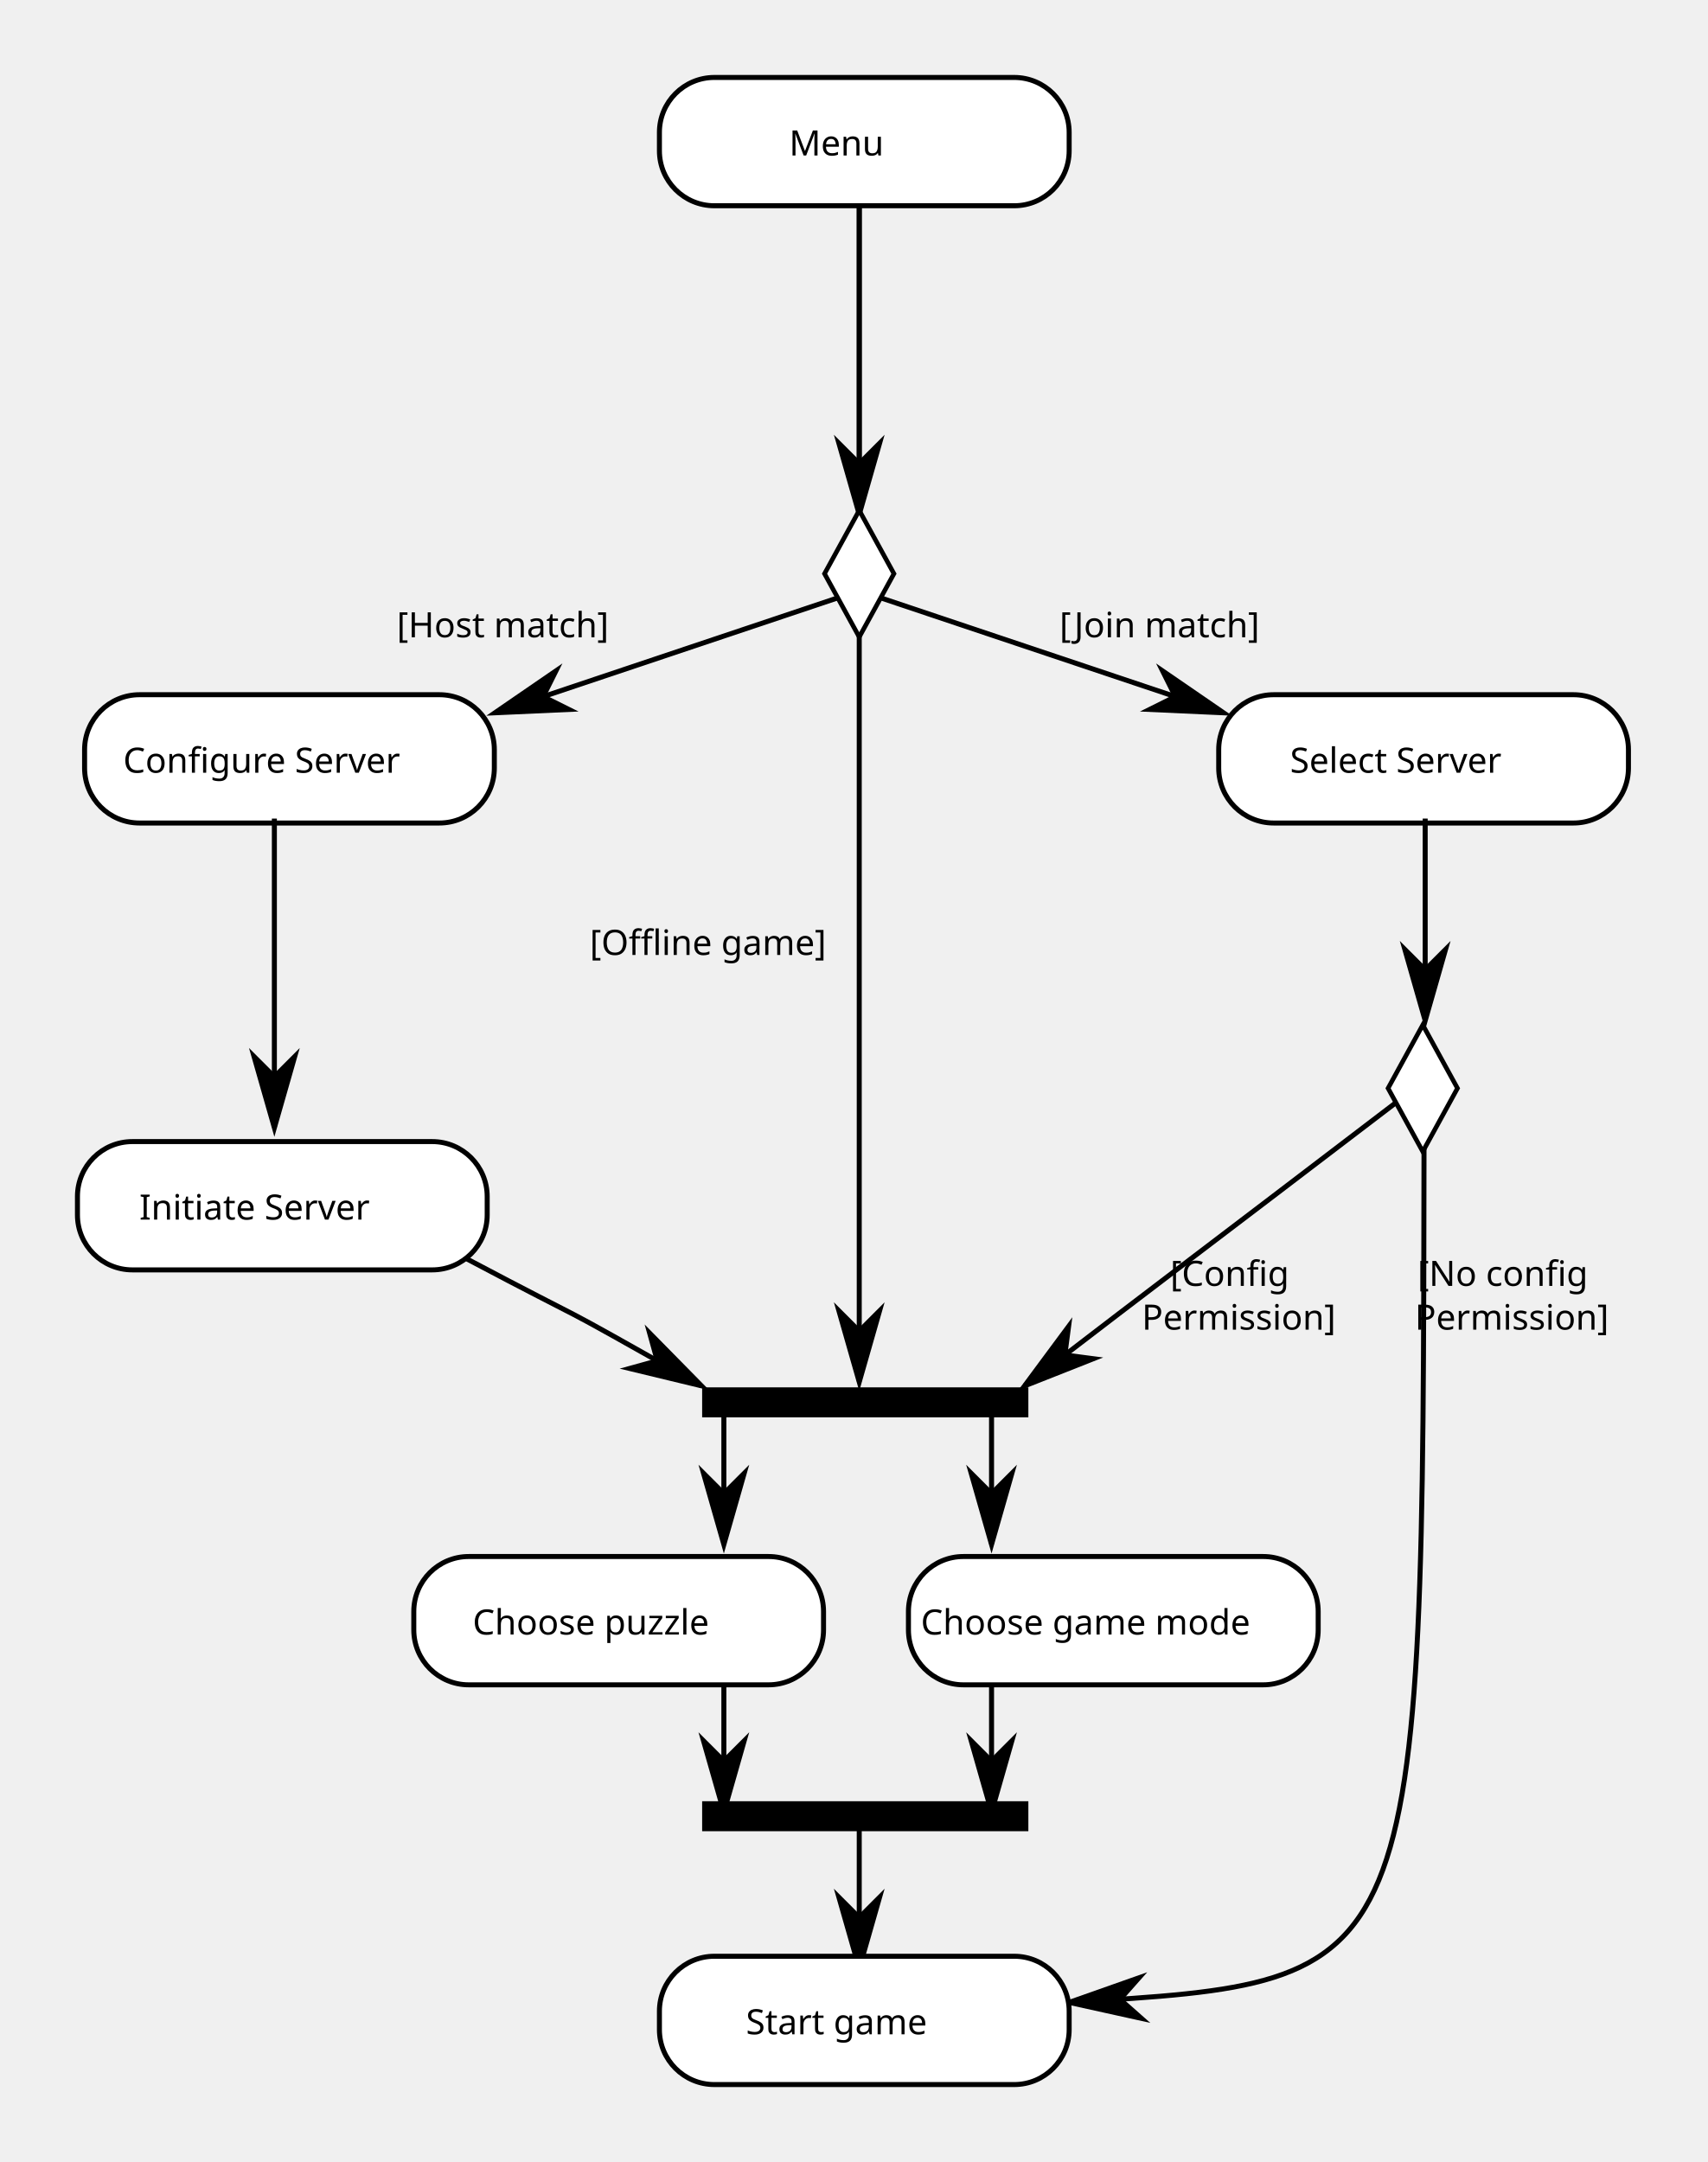
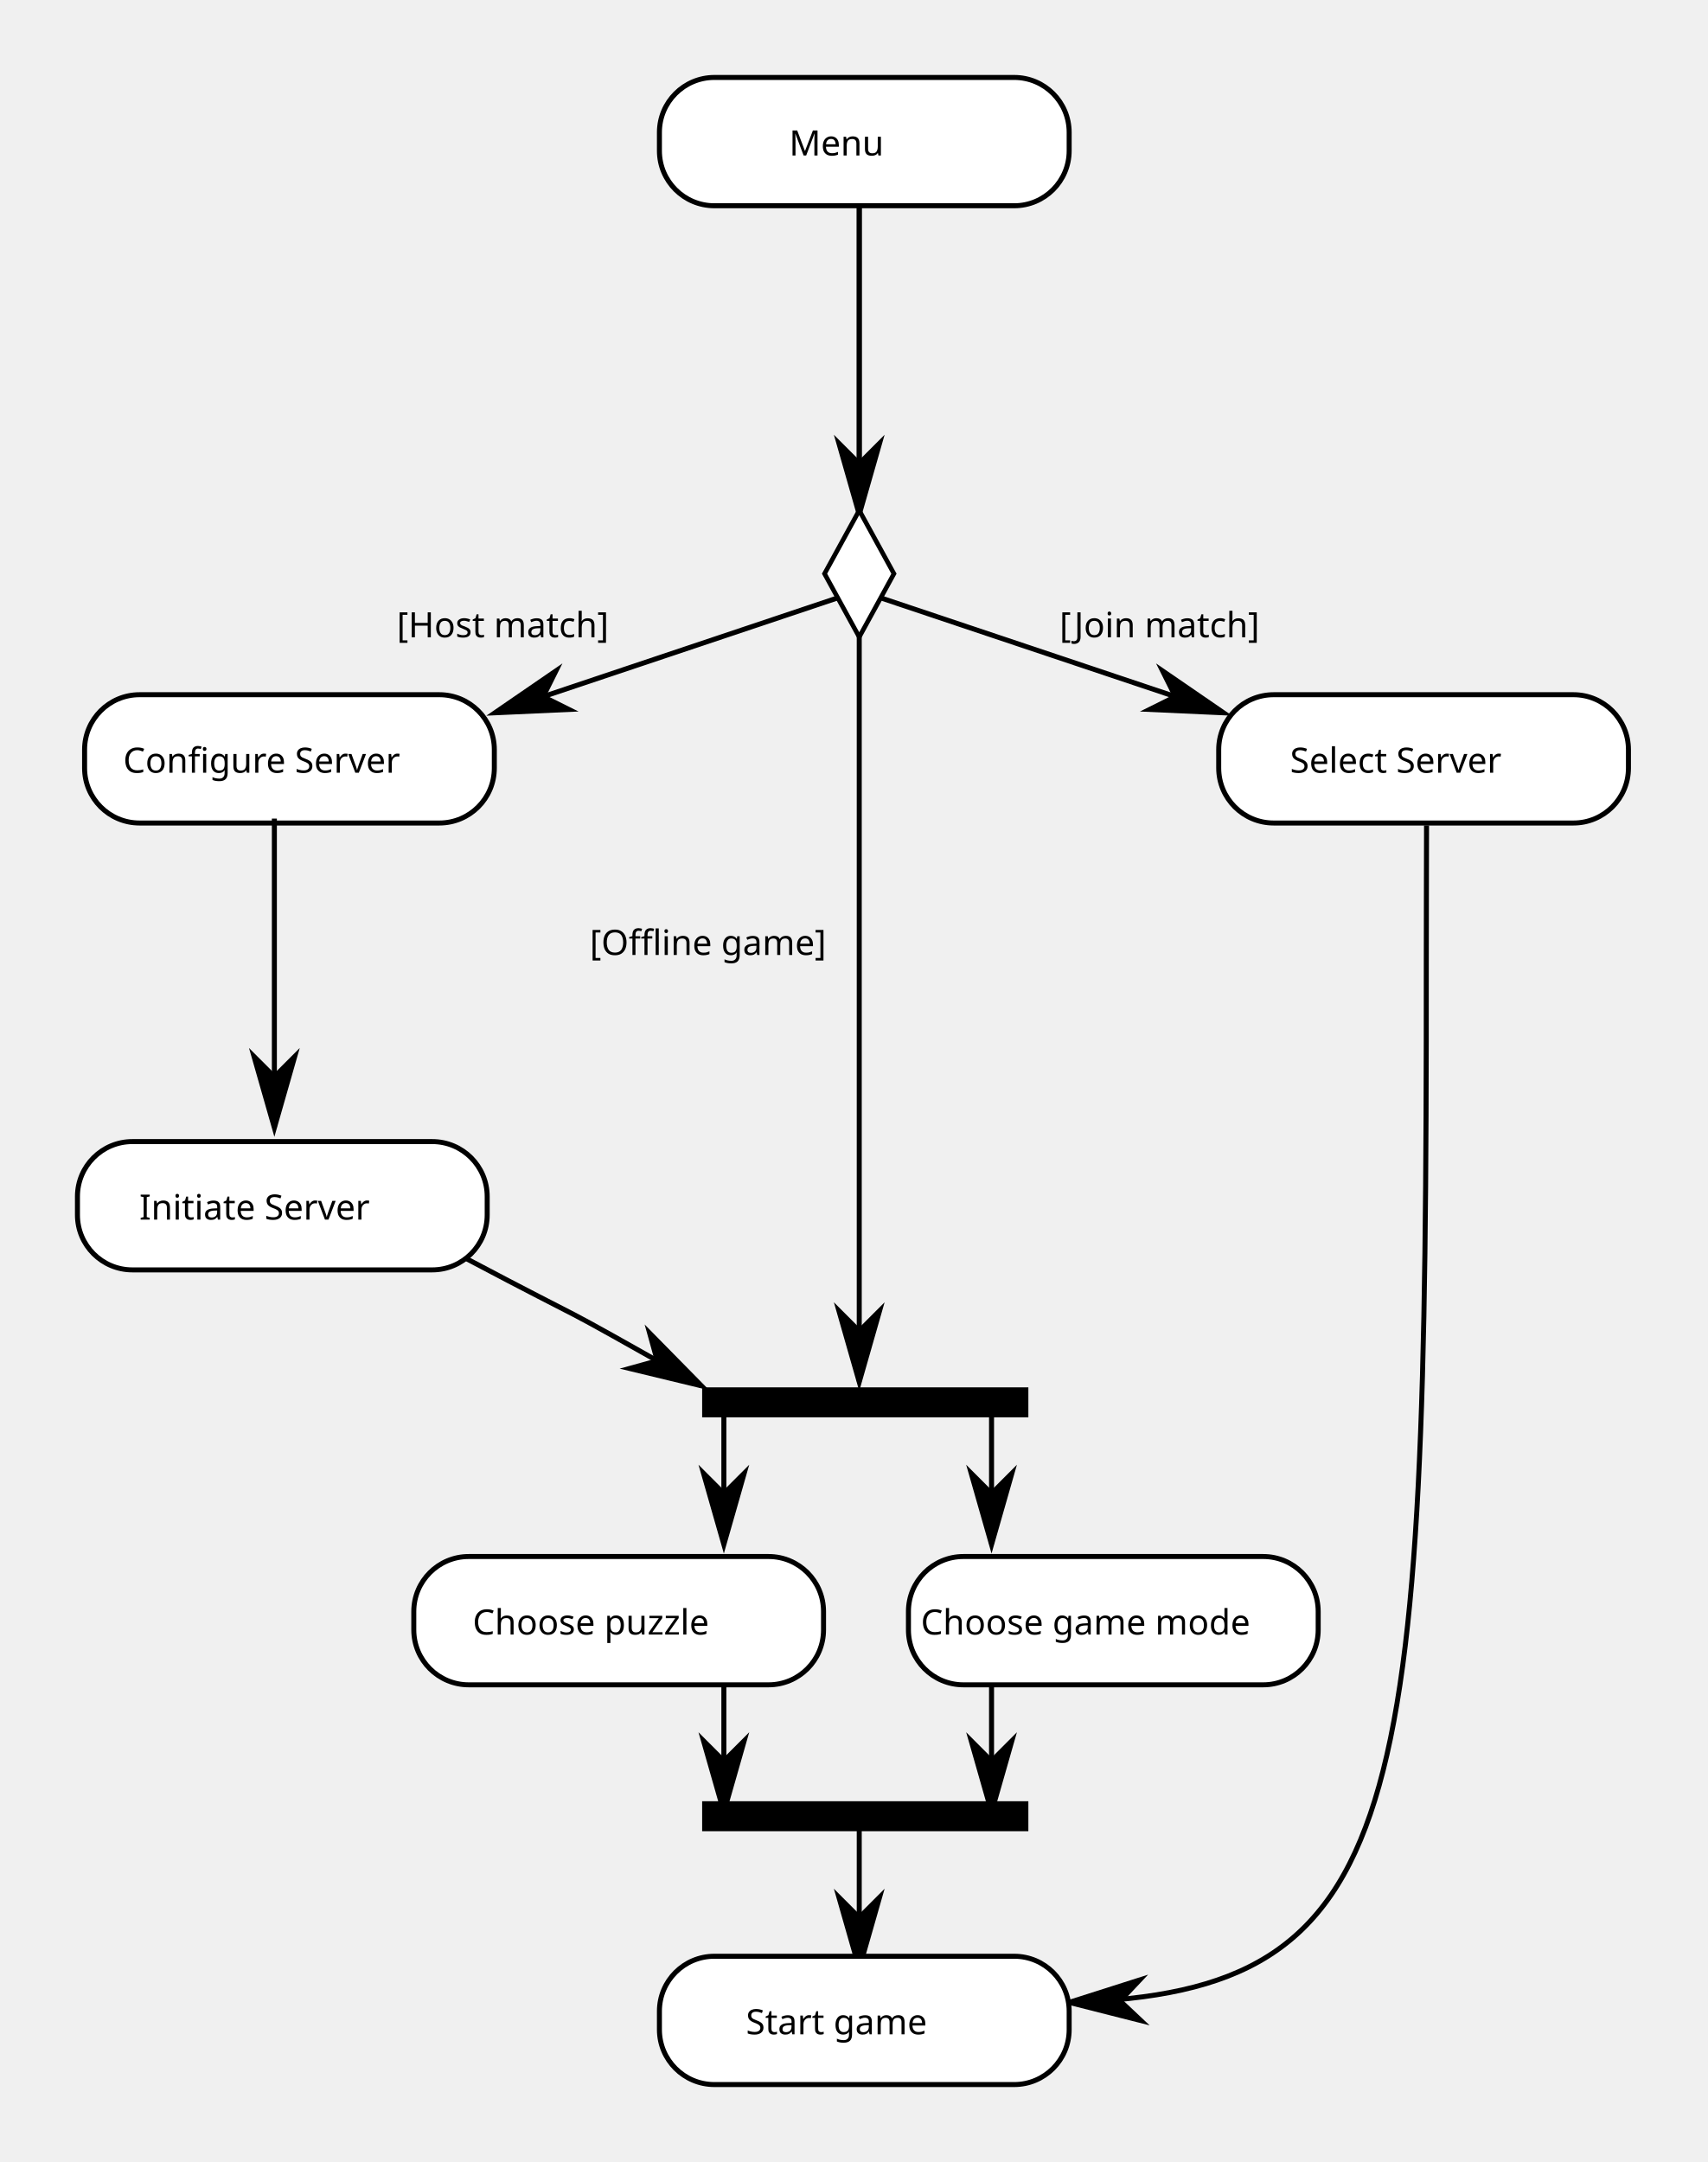
<svg xmlns="http://www.w3.org/2000/svg" width="341.767" height="432.689" id="svg4629" version="1.1">
  <defs id="defs4631">
    <marker orient="auto" refY="0" refX="0" id="Arrow1Lend" style="overflow:visible">
      <path id="path3874" d="M 0,0 5,-5 -12.5,0 5,5 0,0 z" style="fill-rule:evenodd;stroke:#000000;stroke-width:1pt" transform="matrix(-0.8,0,0,-0.8,-10,0)" />
    </marker>
    <marker orient="auto" refY="0" refX="0" id="Arrow1Lend-7" style="overflow:visible">
      <path id="path3874-9" d="M 0,0 5,-5 -12.5,0 5,5 0,0 z" style="fill-rule:evenodd;stroke:#000000;stroke-width:1pt" transform="matrix(-0.8,0,0,-0.8,-10,0)" />
    </marker>
    <marker orient="auto" refY="0" refX="0" id="marker4977" style="overflow:visible">
      <path id="path4979" d="M 0,0 5,-5 -12.5,0 5,5 0,0 z" style="fill-rule:evenodd;stroke:#000000;stroke-width:1pt" transform="matrix(-0.8,0,0,-0.8,-10,0)" />
    </marker>
  </defs>
  <g id="layer1" transform="translate(-84.26939,-23.15262)">
    <path style="fill:none;stroke:#000000;stroke-width:1;stroke-linecap:butt;stroke-linejoin:miter;stroke-miterlimit:4;stroke-opacity:1;stroke-dasharray:none;marker-start:none;marker-end:url(#Arrow1Lend)" d="m 256.231,146.436 0,125.142 0,28.032" id="path4925" />
    <path style="fill:none;stroke:#000000;stroke-width:1;stroke-linecap:butt;stroke-linejoin:miter;stroke-miterlimit:4;stroke-opacity:1;stroke-dasharray:none;marker-start:none;marker-end:url(#Arrow1Lend)" d="m 229.137,356.769 0,15.78 0,13.12" id="path5025" />
    <path id="path5027" d="m 282.709,356.769 0,15.78 0,13.12" style="fill:none;stroke:#000000;stroke-width:1;stroke-linecap:butt;stroke-linejoin:miter;stroke-miterlimit:4;stroke-opacity:1;stroke-dasharray:none;marker-start:none;marker-end:url(#Arrow1Lend)" />
-     <path id="path5013" d="m 369.26,251.984 c -0.193,168.316 -0.313,167.611 -70.886,171.911" style="fill:none;stroke:#000000;stroke-width:1;stroke-linecap:butt;stroke-linejoin:miter;stroke-miterlimit:4;stroke-opacity:1;stroke-dasharray:none;marker-start:none;marker-end:url(#Arrow1Lend)" />
+     <path id="path5013" d="m 369.765,188.345 c -0.011,9.532 -0.053,18.726 -0.05,27.59 0.067,171.404 -3.755,205.924 -71.342,207.961" style="fill:none;stroke:#000000;stroke-width:1;stroke-linecap:butt;stroke-linejoin:miter;stroke-miterlimit:4;stroke-opacity:1;stroke-dasharray:none;marker-start:none;marker-end:url(#Arrow1Lend)" />
    <rect style="fill:#ffffff;fill-opacity:1;stroke:#000000;stroke-width:1;stroke-linejoin:miter;stroke-miterlimit:4;stroke-dasharray:none;stroke-dashoffset:0" id="rect3019" width="82.002" height="25.678" x="216.24" y="38.653" rx="11" ry="11" />
    <text xml:space="preserve" style="font-size:7px;font-style:normal;font-weight:normal;line-height:125%;letter-spacing:0px;word-spacing:0px;fill:#000000;fill-opacity:1;stroke:none;font-family:Sans" x="256.231" y="54.269" id="text3021">
      <tspan id="tspan3023" x="256.231" y="54.269" style="text-align:center;text-anchor:middle">Menu</tspan>
    </text>
    <path style="fill:none;stroke:#000000;stroke-width:1;stroke-linecap:butt;stroke-linejoin:miter;stroke-miterlimit:4;stroke-opacity:1;stroke-dasharray:none" d="m 256.231,64.245 0,33.714 0,28.032" id="path3025" />
    <path id="path3049" d="m 256.231,141.362 72.796,24.407" style="fill:none;stroke:#000000;stroke-width:1;stroke-linecap:butt;stroke-linejoin:miter;stroke-miterlimit:4;stroke-opacity:1;stroke-dasharray:none;marker-mid:none;marker-end:url(#Arrow1Lend)" />
    <rect ry="11" rx="11" y="162.187" x="101.198" height="25.678" width="82.002" id="rect3041" style="fill:#ffffff;fill-opacity:1;stroke:#000000;stroke-width:1;stroke-linejoin:miter;stroke-miterlimit:4;stroke-dasharray:none;stroke-dashoffset:0" />
    <text id="text3043" y="177.804" x="141.189" style="font-size:7px;font-style:normal;font-weight:normal;line-height:125%;letter-spacing:0px;word-spacing:0px;fill:#000000;fill-opacity:1;stroke:none;font-family:Sans" xml:space="preserve">
      <tspan style="text-align:center;text-anchor:middle" y="177.804" x="141.189" id="tspan3045">Configure Server</tspan>
    </text>
    <rect ry="11" rx="11" y="162.187" x="328.171" height="25.678" width="82.002" id="rect3029" style="fill:#ffffff;fill-opacity:1;stroke:#000000;stroke-width:1;stroke-linejoin:miter;stroke-miterlimit:4;stroke-dasharray:none;stroke-dashoffset:0" />
    <text id="text3031" y="177.804" x="368.162" style="font-size:7px;font-style:normal;font-weight:normal;line-height:125%;letter-spacing:0px;word-spacing:0px;fill:#000000;fill-opacity:1;stroke:none;font-family:Sans" xml:space="preserve">
      <tspan style="text-align:center;text-anchor:middle" y="177.804" x="368.162" id="tspan3033">Select Server</tspan>
    </text>
    <path id="path3827" d="m 256.231,64.245 0,33.714 0,28.032" style="fill:none;stroke:#000000;stroke-width:1;stroke-linecap:butt;stroke-linejoin:miter;stroke-miterlimit:4;stroke-opacity:1;stroke-dasharray:none;marker-end:url(#Arrow1Lend)" />
    <path style="fill:none;stroke:#000000;stroke-width:1;stroke-linecap:butt;stroke-linejoin:miter;stroke-miterlimit:4;stroke-opacity:1;stroke-dasharray:none;marker-start:none;marker-end:url(#Arrow1Lend)" d="m 139.18,186.978 0,33.714 0,28.032" id="path3829" />
-     <path id="path3831" d="m 369.494,186.978 c 0,13.439 0,26.878 0,40.317" style="fill:none;stroke:#000000;stroke-width:1;stroke-linecap:butt;stroke-linejoin:miter;stroke-miterlimit:4;stroke-opacity:1;stroke-dasharray:none;marker-start:none;marker-end:url(#Arrow1Lend)" />
    <rect style="fill:#ffffff;fill-opacity:1;stroke:#000000;stroke-width:1;stroke-linejoin:miter;stroke-miterlimit:4;stroke-dasharray:none;stroke-dashoffset:0" id="rect4955" width="82.002" height="25.678" x="167.082" y="334.664" rx="11" ry="11" />
    <text xml:space="preserve" style="font-size:7px;font-style:normal;font-weight:normal;line-height:125%;letter-spacing:0px;word-spacing:0px;fill:#000000;fill-opacity:1;stroke:none;font-family:Sans" x="207.073" y="350.281" id="text4957">
      <tspan id="tspan4959" x="207.073" y="350.281" style="text-align:center;text-anchor:middle">Choose puzzle</tspan>
    </text>
    <rect style="fill:#000000;fill-opacity:1;stroke:#000000;stroke-width:1;stroke-linejoin:miter;stroke-miterlimit:4;stroke-dasharray:none;stroke-dashoffset:0" id="rect4927" width="64.286" height="5" x="225.291" y="301.308" />
    <path id="path4961" d="m 229.137,303.231 0,15.78 0,13.12" style="fill:none;stroke:#000000;stroke-width:1;stroke-linecap:butt;stroke-linejoin:miter;stroke-miterlimit:4;stroke-opacity:1;stroke-dasharray:none;marker-start:none;marker-end:url(#Arrow1Lend)" />
    <path style="fill:none;stroke:#000000;stroke-width:1;stroke-linecap:butt;stroke-linejoin:miter;stroke-miterlimit:4;stroke-opacity:1;stroke-dasharray:none;marker-start:none;marker-end:url(#Arrow1Lend)" d="m 282.709,303.231 0,15.78 0,13.12" id="path4963" />
    <path id="path5009" d="m 176.524,274.483 c 30.305,16.036 14.112,6.756 48.033,25.962" style="fill:none;stroke:#000000;stroke-width:1;stroke-linecap:butt;stroke-linejoin:miter;stroke-miterlimit:4;stroke-opacity:1;stroke-dasharray:none;marker-start:none;marker-end:url(#Arrow1Lend)" />
-     <path style="fill:none;stroke:#000000;stroke-width:1;stroke-linecap:butt;stroke-linejoin:miter;stroke-miterlimit:4;stroke-opacity:1;stroke-dasharray:none;marker-start:none;marker-end:url(#Arrow1Lend)" d="m 364.195,243.407 c -43.188,32.97 -43.517,33.034 -74.786,57.038" id="path5011" />
-     <rect transform="matrix(0.480583,0.8769493,-0.480583,0.8769493,0,0)" y="-253.766" x="514.074" height="14.452" width="14.452" id="rect4947" style="fill:#ffffff;fill-opacity:1;stroke:#000000;stroke-width:1.089;stroke-linejoin:miter;stroke-miterlimit:4;stroke-dasharray:none;stroke-dashoffset:0" />
    <rect ry="11" rx="11" y="334.664" x="266.077" height="25.678" width="82.002" id="rect5017" style="fill:#ffffff;fill-opacity:1;stroke:#000000;stroke-width:1;stroke-linejoin:miter;stroke-miterlimit:4;stroke-dasharray:none;stroke-dashoffset:0" />
    <text id="text5019" y="350.281" x="306.068" style="font-size:7px;font-style:normal;font-weight:normal;line-height:125%;letter-spacing:0px;word-spacing:0px;fill:#000000;fill-opacity:1;stroke:none;font-family:Sans" xml:space="preserve">
      <tspan style="text-align:center;text-anchor:middle" y="350.281" x="306.068" id="tspan5021">Choose game mode</tspan>
    </text>
    <rect y="384.14" x="225.291" height="5" width="64.286" id="rect5023" style="fill:#000000;fill-opacity:1;stroke:#000000;stroke-width:1;stroke-linejoin:miter;stroke-miterlimit:4;stroke-dasharray:none;stroke-dashoffset:0" />
    <path id="path5029" d="m 256.231,388.084 0,15.78 0,13.12" style="fill:none;stroke:#000000;stroke-width:1;stroke-linecap:butt;stroke-linejoin:miter;stroke-miterlimit:4;stroke-opacity:1;stroke-dasharray:none;marker-start:none;marker-end:url(#Arrow1Lend)" />
    <rect style="fill:#ffffff;fill-opacity:1;stroke:#000000;stroke-width:1;stroke-linejoin:miter;stroke-miterlimit:4;stroke-dasharray:none;stroke-dashoffset:0" id="rect5031" width="82.002" height="25.678" x="216.24" y="414.664" rx="11" ry="11" />
    <text xml:space="preserve" style="font-size:7px;font-style:normal;font-weight:normal;line-height:125%;letter-spacing:0px;word-spacing:0px;fill:#000000;fill-opacity:1;stroke:none;font-family:Sans" x="256.231" y="430.281" id="text5033">
      <tspan id="tspan5035" x="256.231" y="430.281" style="text-align:center;text-anchor:middle">Start game</tspan>
    </text>
    <text id="text5037" y="150.698" x="320.874" style="font-size:7px;font-style:normal;font-weight:normal;line-height:125%;letter-spacing:0px;word-spacing:0px;fill:#000000;fill-opacity:1;stroke:none;font-family:Sans" xml:space="preserve">
      <tspan style="text-align:center;text-anchor:middle" y="150.698" x="320.874" id="tspan5039">[Join match]</tspan>
    </text>
    <text xml:space="preserve" style="font-size:7px;font-style:normal;font-weight:normal;line-height:125%;letter-spacing:0px;word-spacing:0px;fill:#000000;fill-opacity:1;stroke:none;font-family:Sans" x="189.445" y="150.698" id="text5041">
      <tspan id="tspan5043" x="189.445" y="150.698" style="text-align:center;text-anchor:middle">[Host match]</tspan>
    </text>
    <text id="text5045" y="214.269" x="230.517" style="font-size:7px;font-style:normal;font-weight:normal;line-height:125%;letter-spacing:0px;word-spacing:0px;fill:#000000;fill-opacity:1;stroke:none;font-family:Sans" xml:space="preserve">
      <tspan style="text-align:center;text-anchor:middle" y="214.269" x="230.517" id="tspan5047">[Offline game]</tspan>
    </text>
-     <text xml:space="preserve" style="font-size:7px;font-style:normal;font-weight:normal;line-height:125%;letter-spacing:0px;word-spacing:0px;fill:#000000;fill-opacity:1;stroke:none;font-family:Sans" x="336.744" y="280.505" id="text5049">
-       <tspan x="336.744" y="280.505" style="text-align:center;text-anchor:middle" id="tspan5053">[Config</tspan>
-       <tspan x="336.744" y="289.255" style="text-align:center;text-anchor:middle" id="tspan5071">Permission]</tspan>
-     </text>
    <path style="fill:none;stroke:#000000;stroke-width:1;stroke-linecap:butt;stroke-linejoin:miter;stroke-miterlimit:4;stroke-opacity:1;stroke-dasharray:none;marker-mid:none;marker-end:url(#Arrow1Lend)" d="m 256.231,141.362 -72.796,24.407" id="path5067" />
    <rect ry="11" rx="11" y="251.621" x="99.769" height="25.678" width="82.002" id="rect5003" style="fill:#ffffff;fill-opacity:1;stroke:#000000;stroke-width:1;stroke-linejoin:miter;stroke-miterlimit:4;stroke-dasharray:none;stroke-dashoffset:0" />
    <text id="text5005" y="267.238" x="139.76" style="font-size:7px;font-style:normal;font-weight:normal;line-height:125%;letter-spacing:0px;word-spacing:0px;fill:#000000;fill-opacity:1;stroke:none;font-family:Sans" xml:space="preserve">
      <tspan style="text-align:center;text-anchor:middle" y="267.238" x="139.76" id="tspan5007">Initiate Server</tspan>
    </text>
-     <text id="text5073" y="280.505" x="391.387" style="font-size:7px;font-style:normal;font-weight:normal;line-height:125%;letter-spacing:0px;word-spacing:0px;fill:#000000;fill-opacity:1;stroke:none;font-family:Sans" xml:space="preserve">
-       <tspan id="tspan5075" style="text-align:center;text-anchor:middle" y="280.505" x="391.387">[No config</tspan>
-       <tspan id="tspan5077" style="text-align:center;text-anchor:middle" y="289.255" x="391.387">Permission]</tspan>
-     </text>
    <rect style="fill:#ffffff;fill-opacity:1;stroke:#000000;stroke-width:1.089;stroke-linejoin:miter;stroke-miterlimit:4;stroke-dasharray:none;stroke-dashoffset:0" id="rect3027" width="14.452" height="14.452" x="338.022" y="-195.145" transform="matrix(0.480583,0.8769493,-0.480583,0.8769493,0,0)" />
  </g>
</svg>
